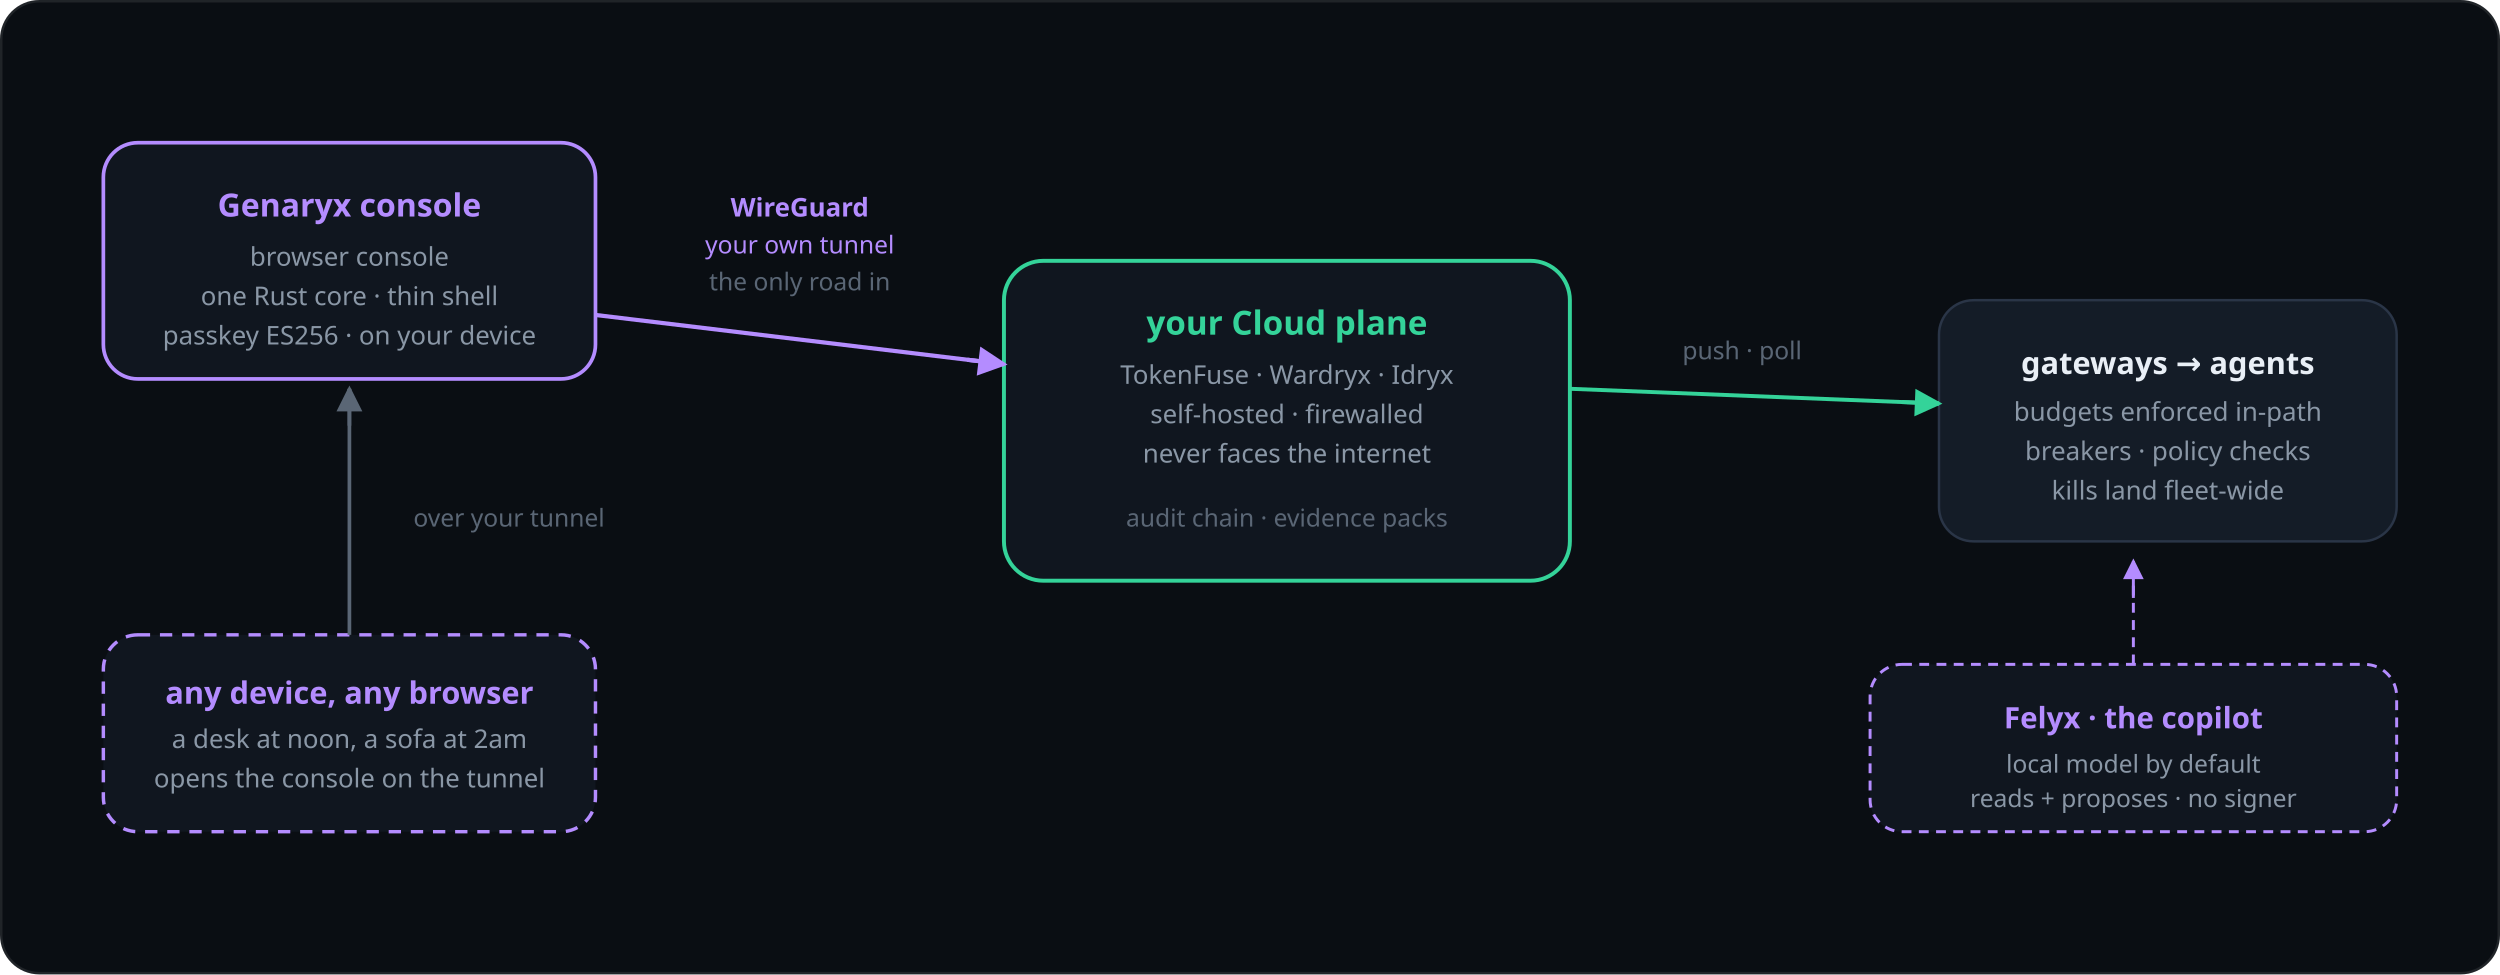
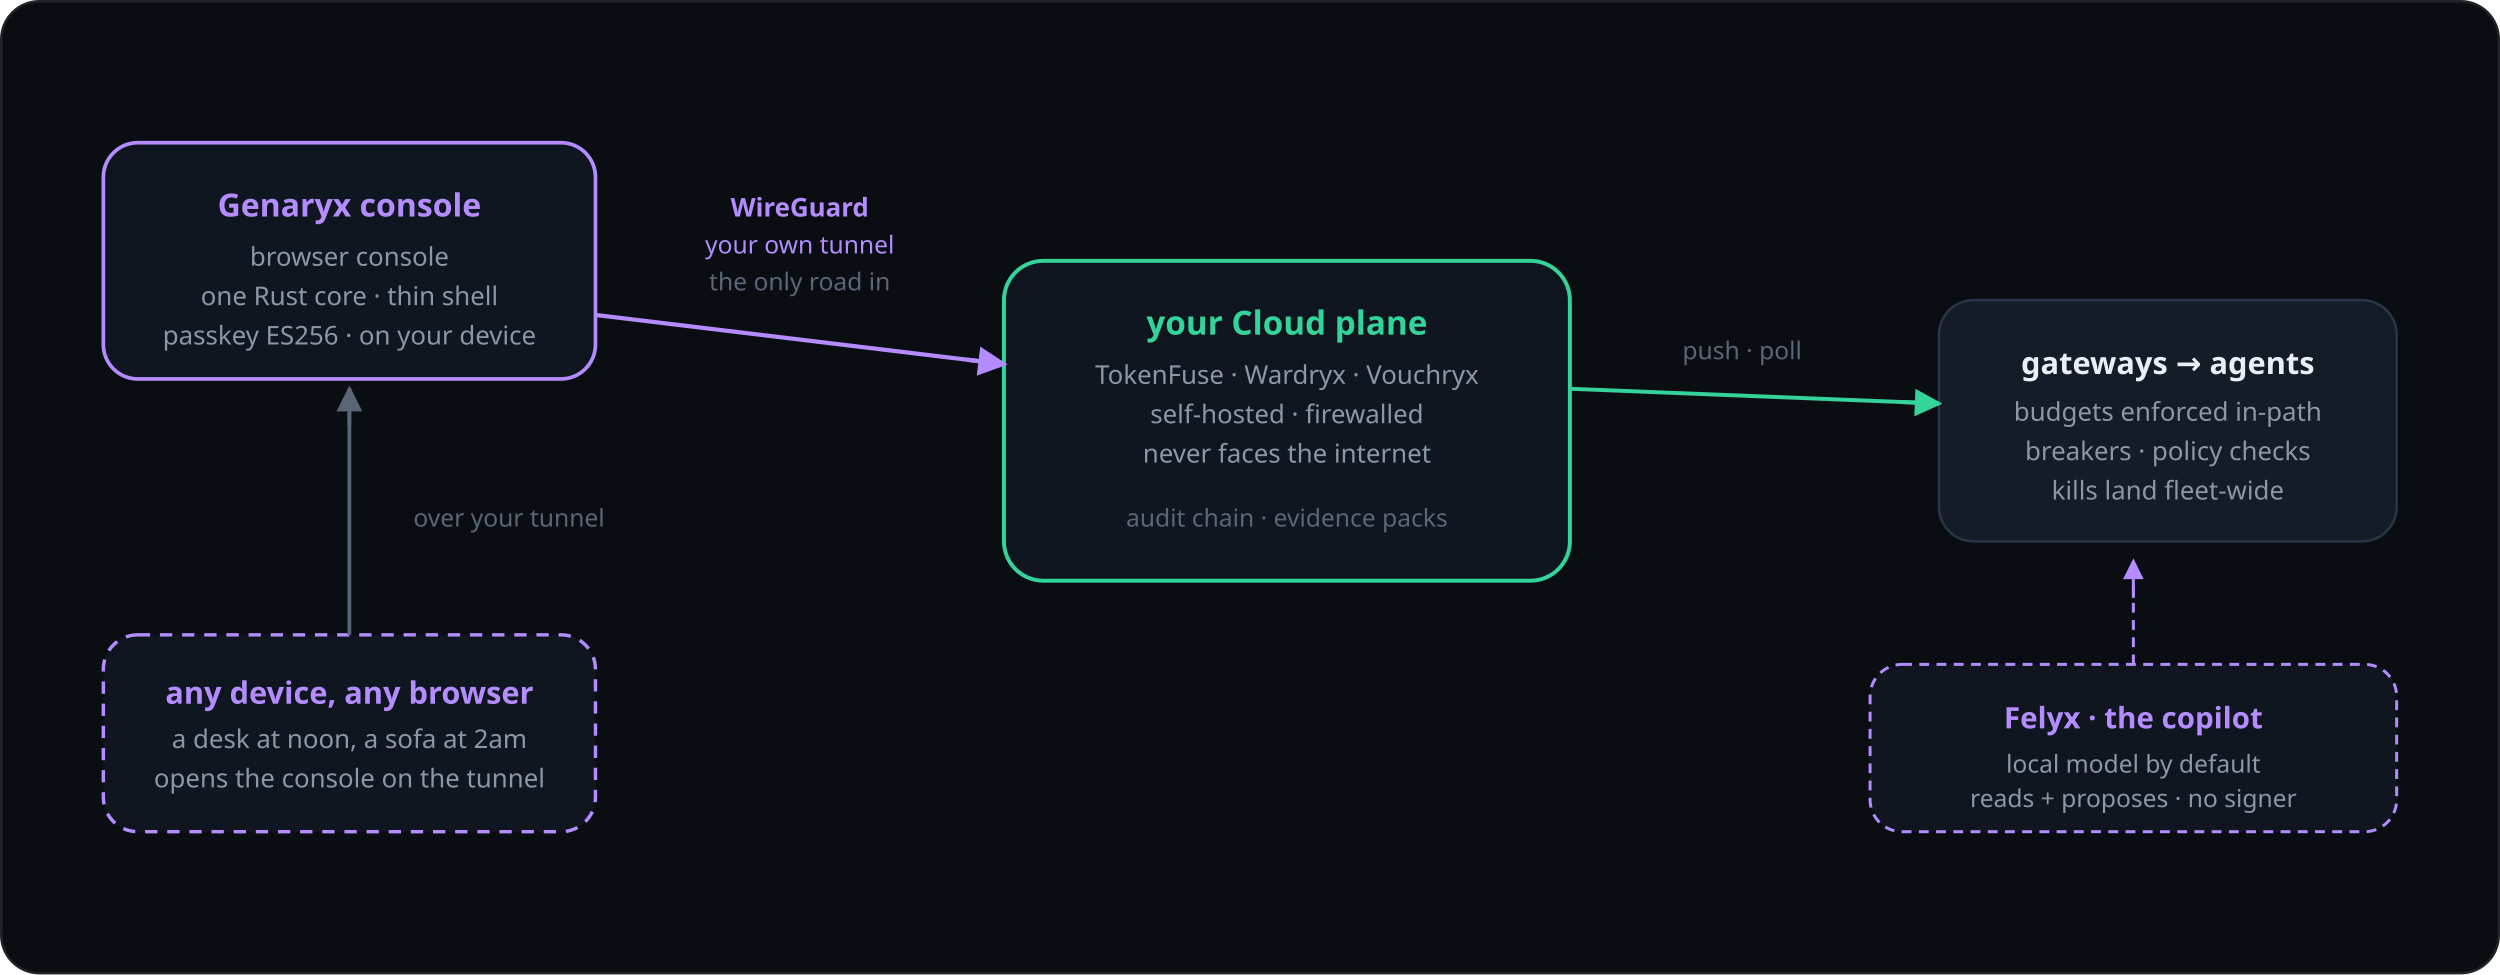
<svg xmlns="http://www.w3.org/2000/svg" viewBox="-18 -18 1016 396" width="1016" height="396" role="img" aria-label="Genaryx: one browser control room over the stack, reached only over the tunnel">
  <style>@media (prefers-reduced-motion: reduce){.rd-anim{display:none}}</style>
  <rect x="-18" y="-18" width="1016" height="396" rx="16" fill="#0A0E13" />
  <rect x="-17.5" y="-17.5" width="1015" height="395" rx="15.5" fill="none" stroke="rgba(255,255,255,.09)" />
  <defs>
    <marker id="enarrGrey" viewBox="0 0 8 8" refX="7" refY="4" markerWidth="7" markerHeight="7" orient="auto">
      <path d="M0 0 L8 4 L0 8 z" fill="#5A6675" />
    </marker>
    <marker id="enarrVio" viewBox="0 0 8 8" refX="7" refY="4" markerWidth="7" markerHeight="7" orient="auto">
      <path d="M0 0 L8 4 L0 8 z" fill="#B48CFF" />
    </marker>
    <marker id="enarrMint" viewBox="0 0 8 8" refX="7" refY="4" markerWidth="7" markerHeight="7" orient="auto">
      <path d="M0 0 L8 4 L0 8 z" fill="#34D399" />
    </marker>
  </defs>
  <g font-family="ui-monospace,Menlo" text-anchor="middle">
    <rect x="24" y="40" width="200" height="96" rx="14" fill="#10161F" stroke="#B48CFF" stroke-width="1.5" />
    <text x="124" y="70" fill="#B48CFF" font-size="13" font-weight="700">Genaryx console</text>
    <text x="124" y="90" fill="#8A97A6" font-size="10.5">browser console</text>
    <text x="124" y="106" fill="#8A97A6" font-size="10.5">one Rust core · thin shell</text>
    <text x="124" y="122" fill="#8A97A6" font-size="10.5">passkey ES256 · on your device</text>
    <rect x="24" y="240" width="200" height="80" rx="14" fill="#10161F" stroke="#B48CFF" stroke-width="1.4" stroke-dasharray="5 4" />
    <rect x="24" y="240" width="200" height="80" rx="14" stroke-dasharray="5 4" fill="none" stroke="#0A0E13" stroke-width="1.6" class="rd-anim" opacity="0">
      <animate attributeName="opacity" values="0;.55;0" dur="3.4s" repeatCount="indefinite" />
    </rect>
    <text x="124" y="268" fill="#B48CFF" font-size="12.5" font-weight="700">any device, any browser</text>
    <text x="124" y="286" fill="#8A97A6" font-size="10.5">a desk at noon, a sofa at 2am</text>
    <text x="124" y="302" fill="#8A97A6" font-size="10.5">opens the console on the tunnel</text>
    <rect x="390" y="88" width="230" height="130" rx="16" fill="#10161F" stroke="#34D399" stroke-width="1.6" />
    <text x="505" y="118" fill="#34D399" font-size="13.5" font-weight="700">your Cloud plane</text>
-     <text x="505" y="138" fill="#8A97A6" font-size="10.5">TokenFuse · Wardryx · Idryx</text>
+     <text x="505" y="138" fill="#8A97A6" font-size="10.5">TokenFuse · Wardryx · Vouchryx</text>
    <text x="505" y="154" fill="#8A97A6" font-size="10.5">self-hosted · firewalled</text>
    <text x="505" y="170" fill="#8A97A6" font-size="10.5">never faces the internet</text>
    <text x="505" y="196" fill="#5A6675" font-size="10">audit chain · evidence packs</text>
    <rect x="770" y="104" width="186" height="98" rx="14" fill="#141C27" stroke="#2a3547" />
    <text x="863" y="134" fill="#E9EFF6" font-size="12.5" font-weight="700">gateways → agents</text>
    <text x="863" y="153" fill="#8A97A6" font-size="10.5">budgets enforced in-path</text>
    <text x="863" y="169" fill="#8A97A6" font-size="10.5">breakers · policy checks</text>
    <text x="863" y="185" fill="#8A97A6" font-size="10.5">kills land fleet-wide</text>
    <rect x="742" y="252" width="214" height="68" rx="13" fill="#10161F" stroke="#B48CFF" stroke-width="1.2" stroke-dasharray="4 3" />
    <text x="849" y="278" fill="#B48CFF" font-size="12" font-weight="700">Felyx · the copilot</text>
    <text x="849" y="296" fill="#8A97A6" font-size="10">local model by default</text>
    <text x="849" y="310" fill="#8A97A6" font-size="10">reads + proposes · no signer</text>
    <text x="307" y="70" fill="#B48CFF" font-size="10.5" font-weight="700">WireGuard</text>
    <text x="307" y="85" fill="#B48CFF" font-size="10">your own tunnel</text>
    <text x="307" y="100" fill="#5A6675" font-size="10">the only road in</text>
    <text x="150" y="196" fill="#5A6675" font-size="10" text-anchor="start">over your tunnel</text>
    <text x="690" y="128" fill="#5A6675" font-size="10">push · poll</text>
  </g>
  <line x1="224" y1="110" x2="390" y2="130" stroke="#B48CFF" stroke-width="1.7" class="flow" />
  <line x1="375.1" y1="128.2" x2="390" y2="130" stroke="#B48CFF" stroke-width="1.7" marker-end="url(#enarrVio)" />
  <line x1="124" y1="240" x2="124" y2="140" stroke="#5A6675" stroke-width="1.5" class="flow" />
  <line x1="124" y1="155" x2="124" y2="140" stroke="#5A6675" stroke-width="1.5" marker-end="url(#enarrGrey)" />
  <line x1="620" y1="140" x2="770" y2="146" stroke="#34D399" stroke-width="1.6" class="flow" />
  <line x1="755.0" y1="145.4" x2="770" y2="146" stroke="#34D399" stroke-width="1.6" marker-end="url(#enarrMint)" />
  <line x1="849" y1="252" x2="849" y2="210" stroke="#B48CFF" stroke-width="1.2" stroke-dasharray="4 3" class="flow flow-dot" />
  <line x1="849.0" y1="225.0" x2="849" y2="210" stroke="#B48CFF" stroke-width="1.2" marker-end="url(#enarrVio)" />
  <g fill="none" class="rd-anim">
    <line x1="375.1" y1="128.2" x2="390" y2="130" pathLength="100" stroke="#B48CFF" stroke-width="2.6" stroke-linecap="round" stroke-dasharray="7 100" stroke-dashoffset="7">
      <animate attributeName="stroke-dashoffset" from="7" to="-100" dur="2.4s" begin="-0.00s" repeatCount="indefinite" />
    </line>
    <line x1="124" y1="155" x2="124" y2="140" pathLength="100" stroke="#B48CFF" stroke-width="2.6" stroke-linecap="round" stroke-dasharray="7 100" stroke-dashoffset="7">
      <animate attributeName="stroke-dashoffset" from="7" to="-100" dur="2.4s" begin="-0.37s" repeatCount="indefinite" />
    </line>
    <line x1="755.0" y1="145.4" x2="770" y2="146" pathLength="100" stroke="#B48CFF" stroke-width="2.6" stroke-linecap="round" stroke-dasharray="7 100" stroke-dashoffset="7">
      <animate attributeName="stroke-dashoffset" from="7" to="-100" dur="2.4s" begin="-0.74s" repeatCount="indefinite" />
    </line>
    <line x1="849.0" y1="225.0" x2="849" y2="210" pathLength="100" stroke="#B48CFF" stroke-width="2.6" stroke-linecap="round" stroke-dasharray="7 100" stroke-dashoffset="7">
      <animate attributeName="stroke-dashoffset" from="7" to="-100" dur="2.4s" begin="-1.11s" repeatCount="indefinite" />
    </line>
  </g>
</svg>
